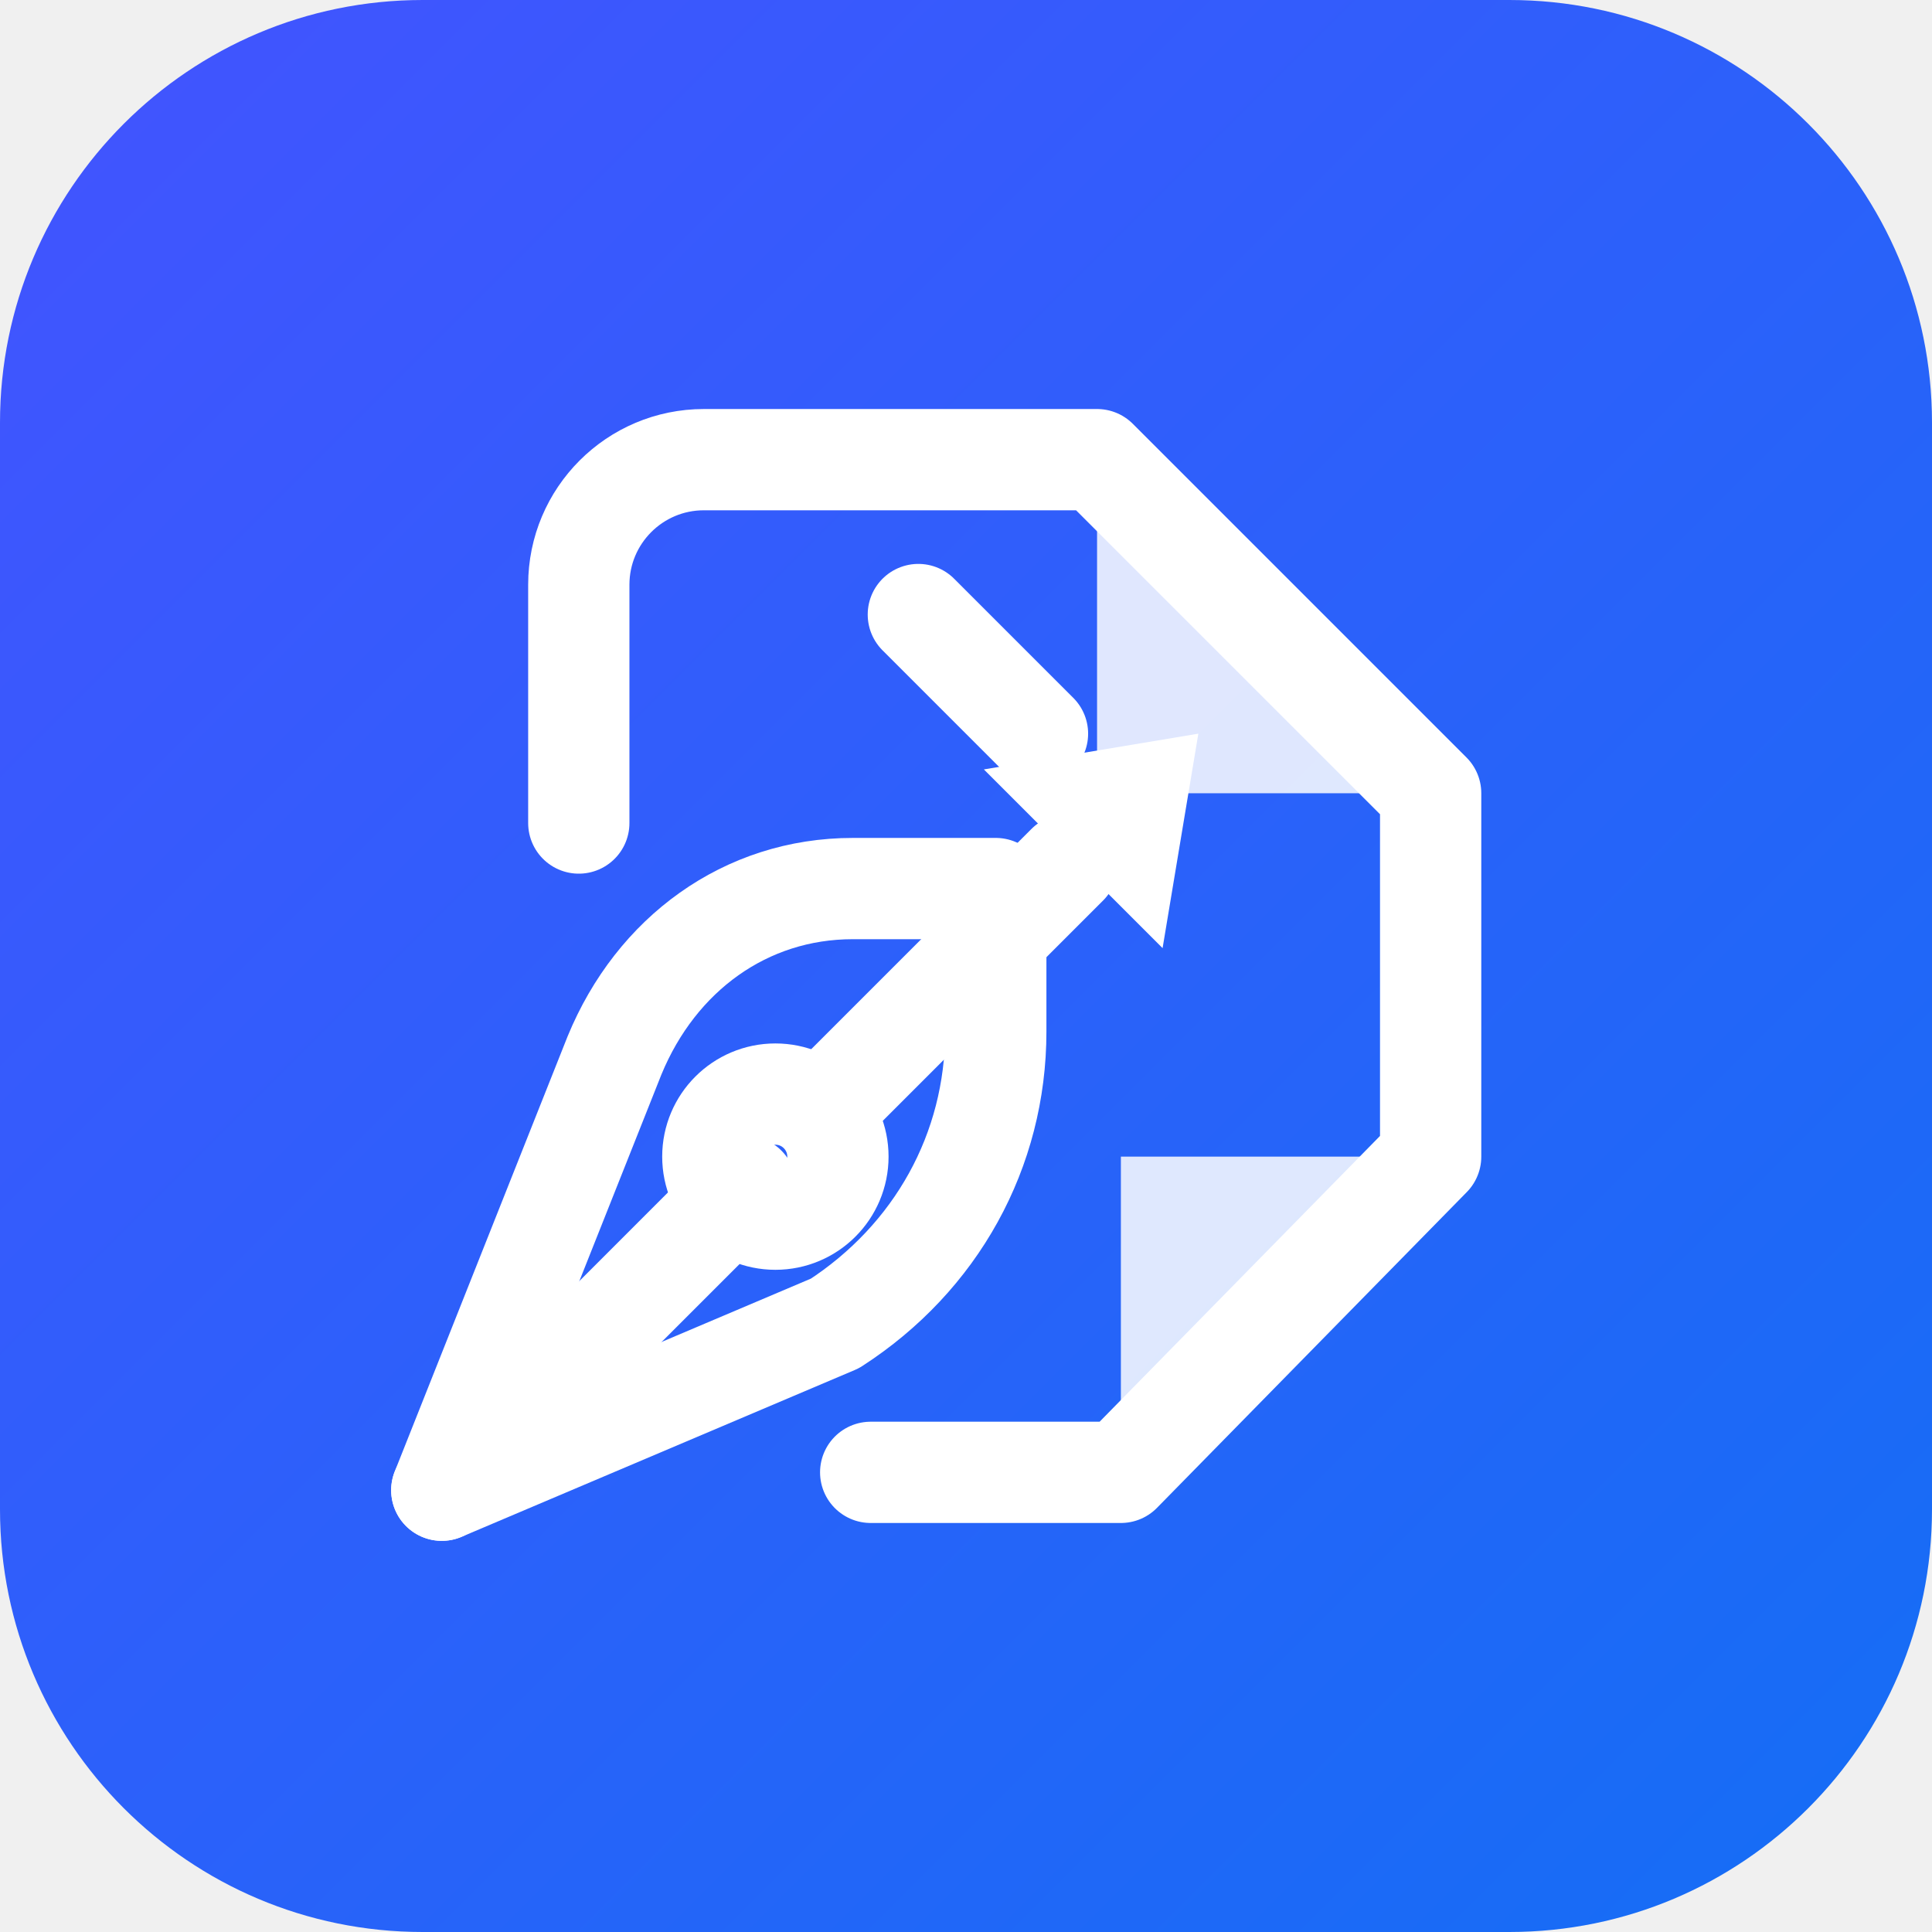
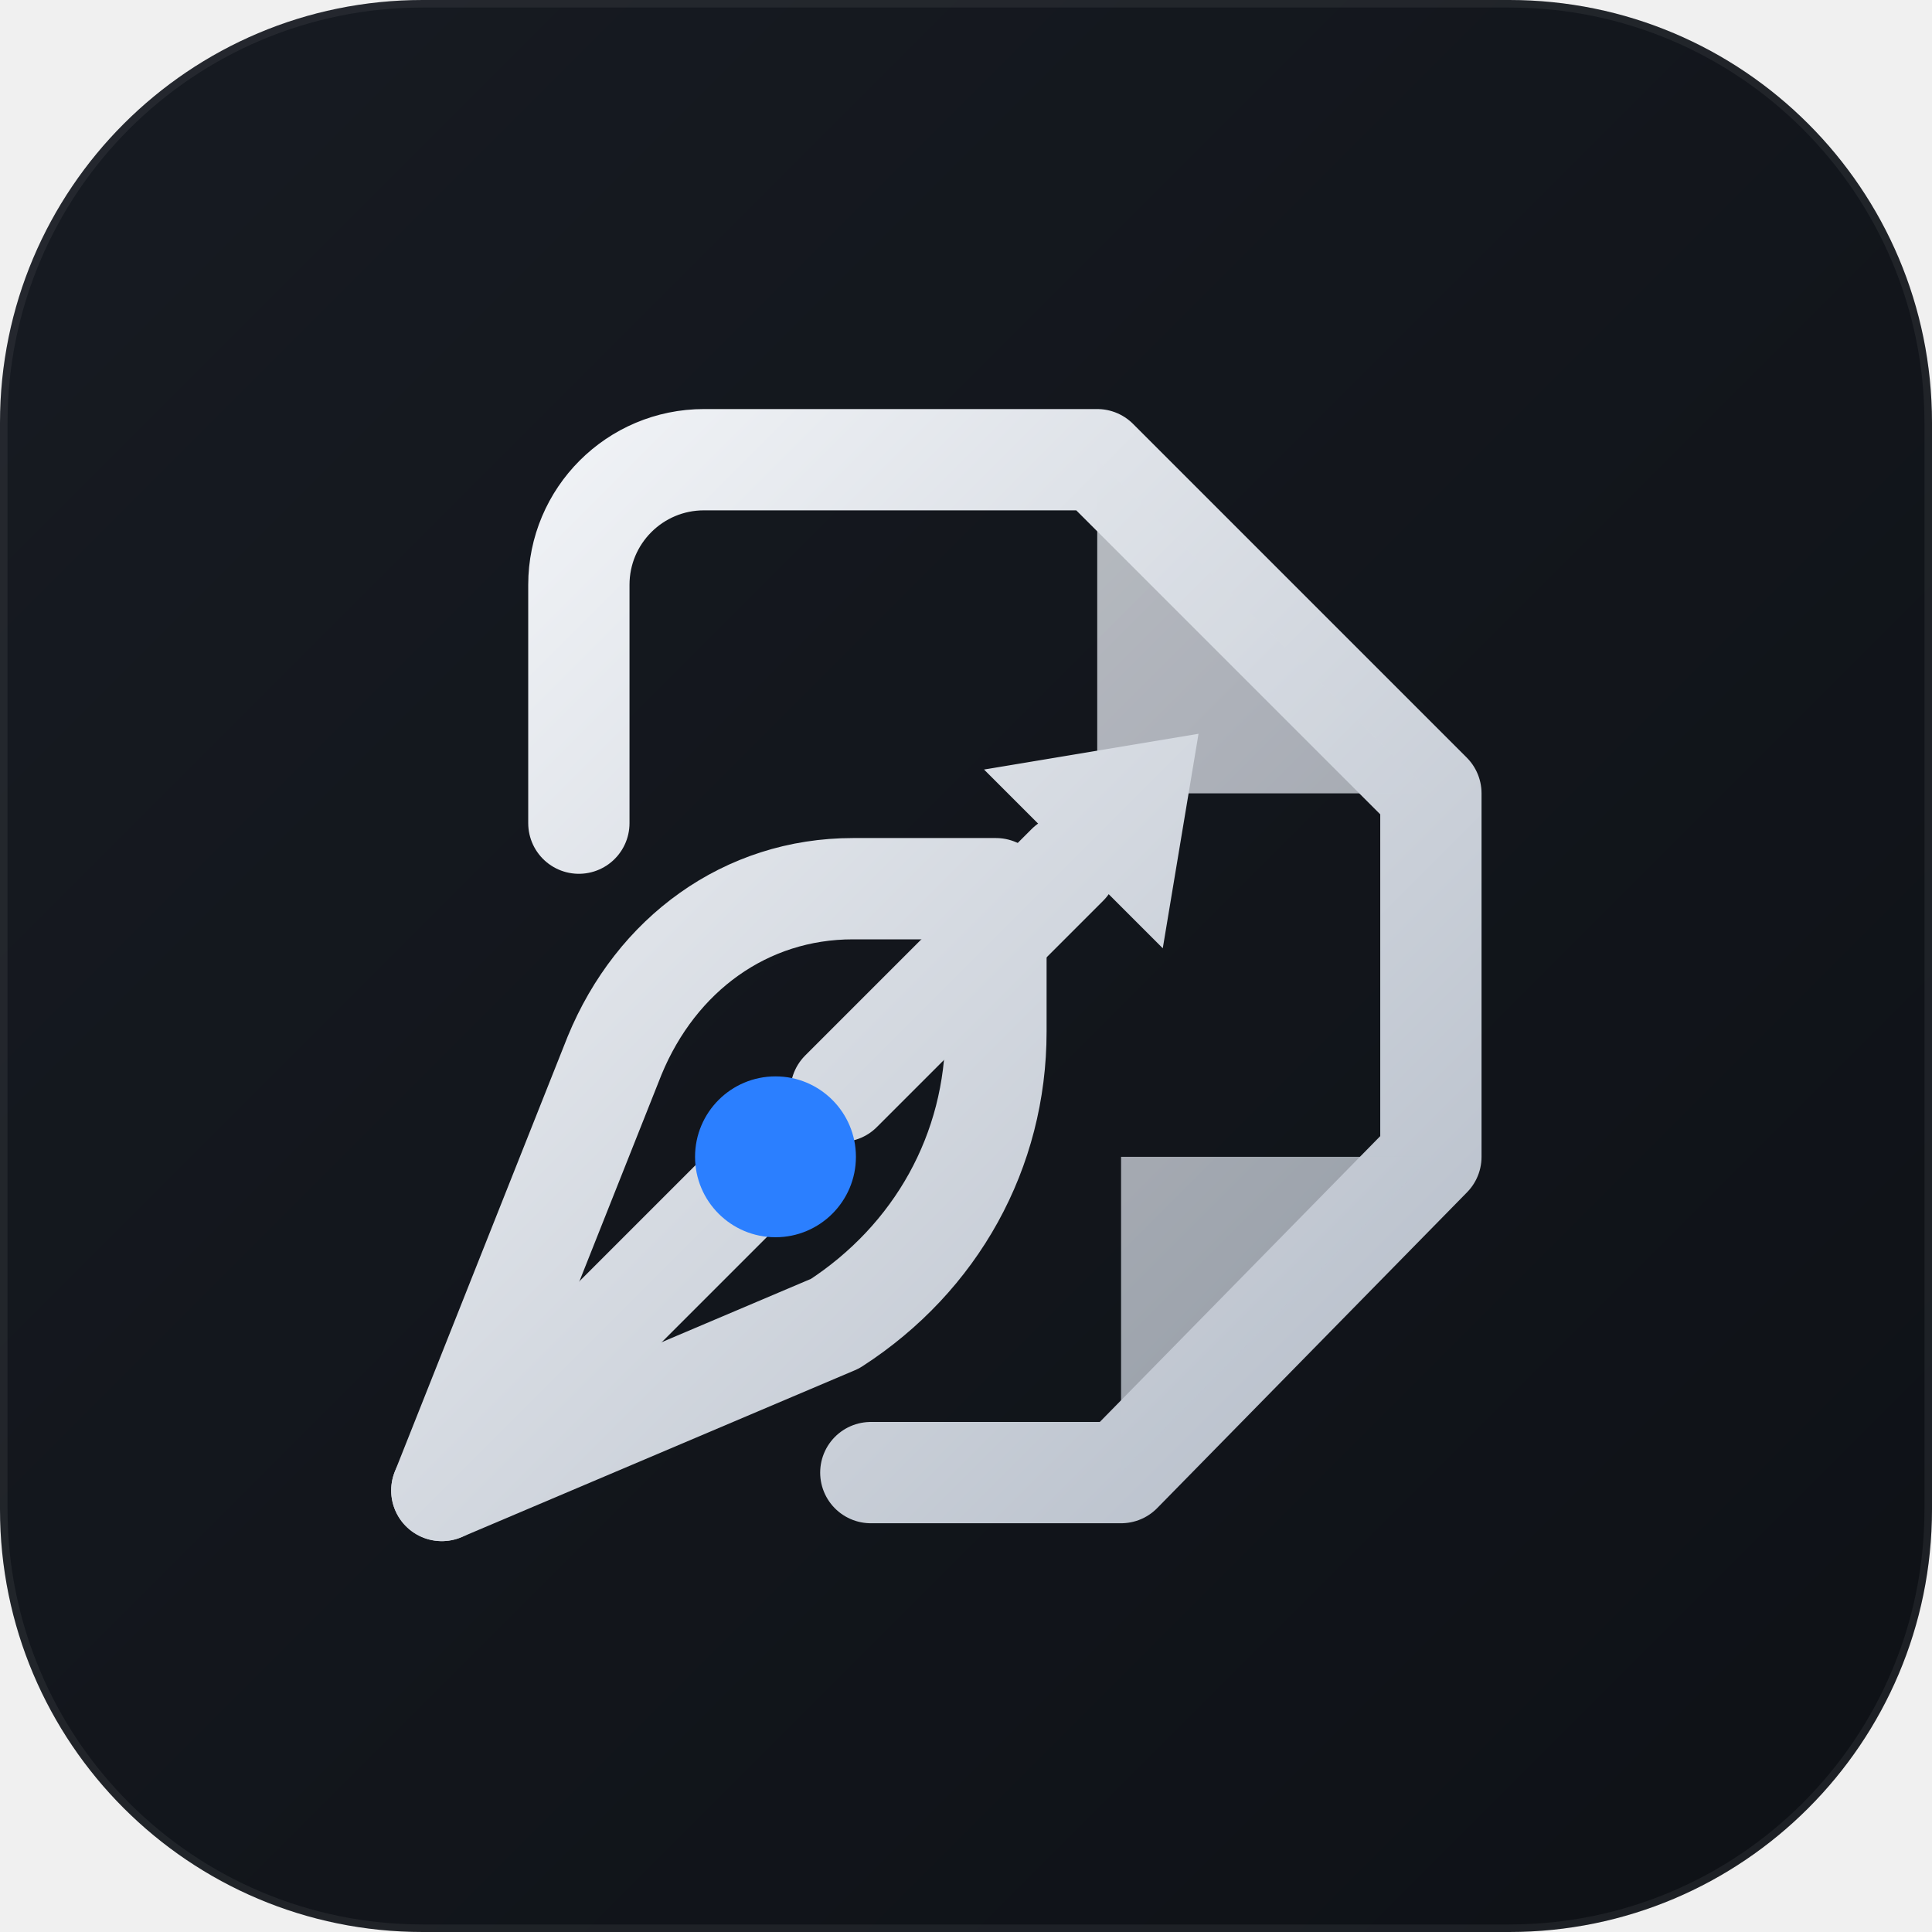
<svg xmlns="http://www.w3.org/2000/svg" viewBox="0 0 512 512">
  <defs>
-     <linearGradient id="g" x1="0" y1="0" x2="1" y2="1">
-       <stop offset="0" stop-color="#4353ff" />
-       <stop offset="1" stop-color="#146ef5" />
+     <linearGradient id="t" x1="0" y1="0" x2="1" y2="1">
+       <stop offset="0" stop-color="#171b22" />
+       <stop offset="1" stop-color="#0e1116" />
+     </linearGradient>
+     <linearGradient id="s" gradientUnits="userSpaceOnUse" x1="3" y1="3" x2="21" y2="21">
+       <stop offset="0" stop-color="#f4f6f9" />
+       <stop offset="1" stop-color="#b3bbc7" />
    </linearGradient>
  </defs>
-   <rect width="512" height="512" rx="112" fill="url(#g)" />
-   <g transform="translate(66.56 66.56) scale(15.7867)" fill="none" stroke="#fff" stroke-width="1.7" stroke-linecap="round" stroke-linejoin="round">
+   <rect width="512" height="512" rx="112" fill="url(#t)" />
+   <rect x="1" y="1" width="510" height="510" rx="111" fill="none" stroke="#fff" stroke-opacity=".06" stroke-width="2" />
+   <g transform="translate(66.56 66.56) scale(15.79)" fill="none" stroke="url(#s)" stroke-width="1.7" stroke-linecap="round" stroke-linejoin="round">
    <path d="M5.5 9.6V5.6A2.1 2.1 0 0 1 7.6 3.5H14.2L19.8 9.1V15.2L14.6 20.5H10.4" />
+     <path d="M14.2 3.5V9.1H19.8Z" fill="url(#s)" fill-opacity=".8" stroke="none" />
+     <path d="M19.8 15.2H14.6V20.5Z" fill="url(#s)" fill-opacity=".8" stroke="none" />
    <path d="M3.2 20.8L6.1 13.5C6.8 11.8 8.3 10.7 10.1 10.7H12.5V13.1C12.5 15.1 11.5 16.9 9.8 18Z" />
    <path d="M3.2 20.8L8.3 15.7" />
-     <circle cx="8.8" cy="15.2" r="1.05" />
    <path d="M9.9 14.1L13.7 10.3" />
-     <path d="M15.9 8.1L12.3 8.7L15.3 11.7Z" fill="#fff" stroke="none" />
-     <path d="M14.2 3.5V9.1H19.8Z" fill="#fff" fill-opacity=".85" stroke="none" />
-     <path d="M19.8 15.2H14.6V20.5Z" fill="#fff" fill-opacity=".85" stroke="none" />
-     <path d="M11.2 6.1L13.2 8.1" stroke="#fff" />
+     <path d="M15.9 8.1L12.3 8.7L15.3 11.7Z" fill="url(#s)" stroke="none" />
+     <circle cx="8.8" cy="15.2" r="1.35" fill="#2b7fff" stroke="none" />
  </g>
</svg>
